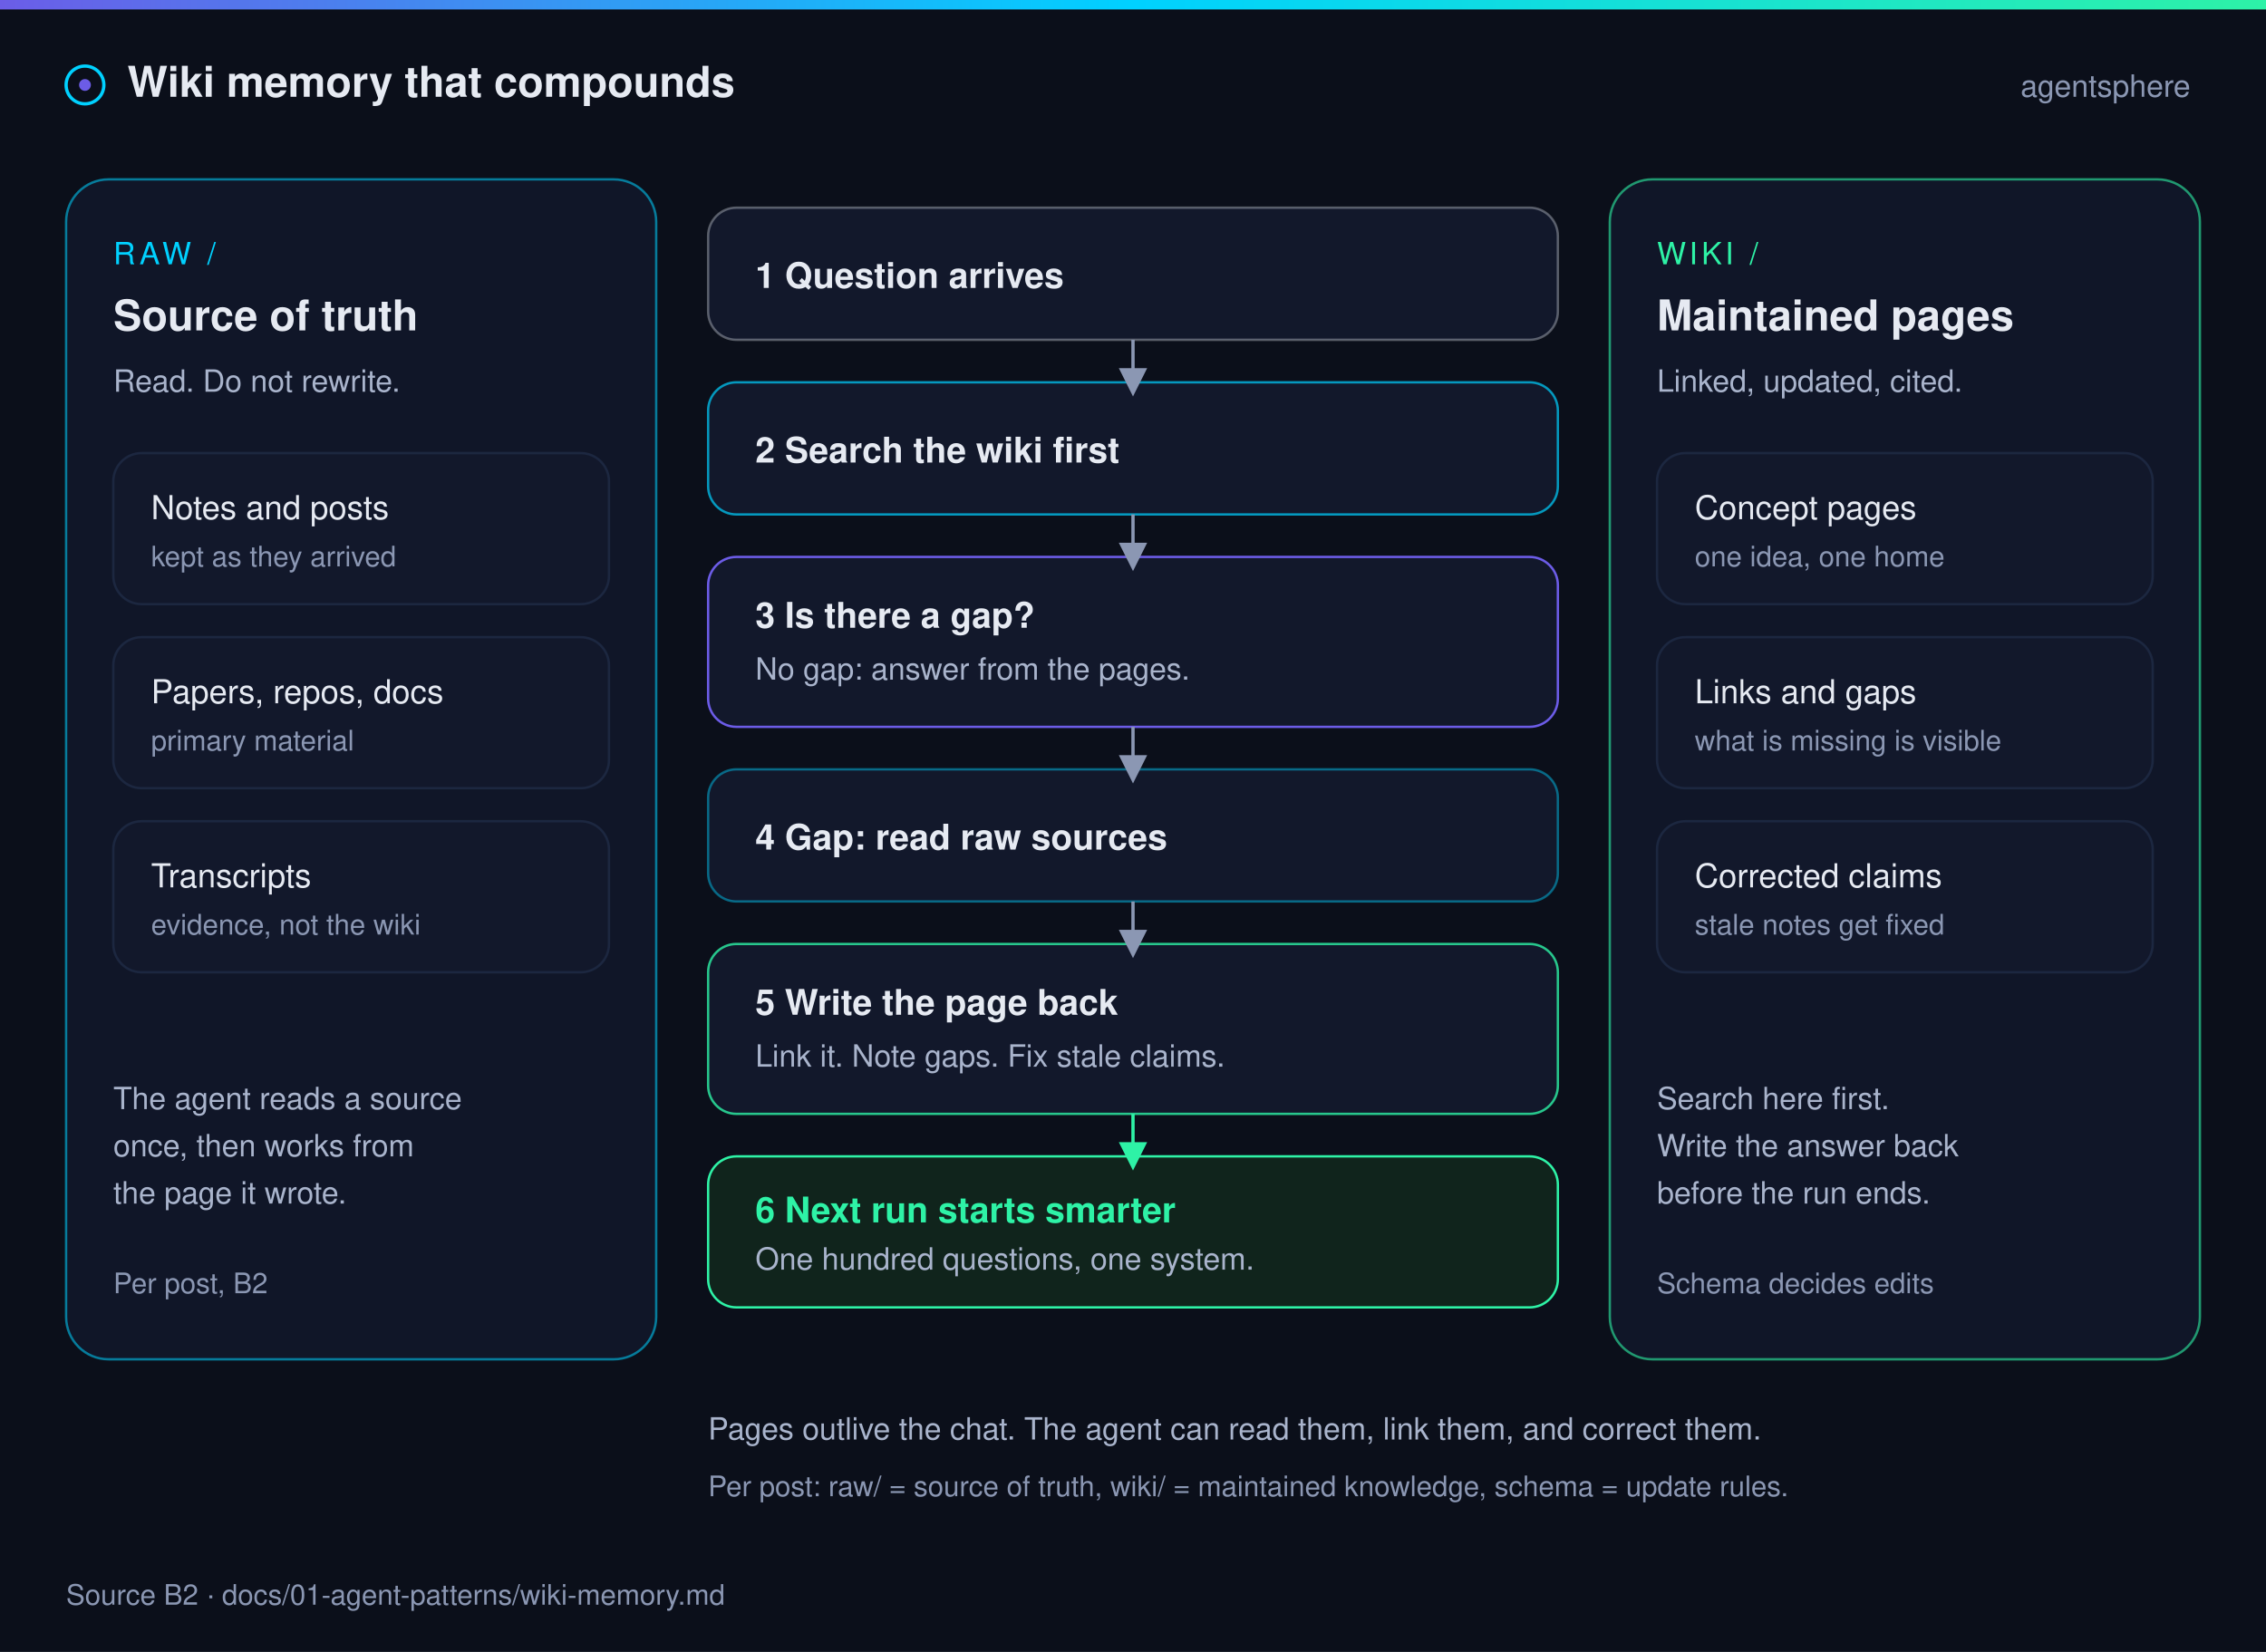
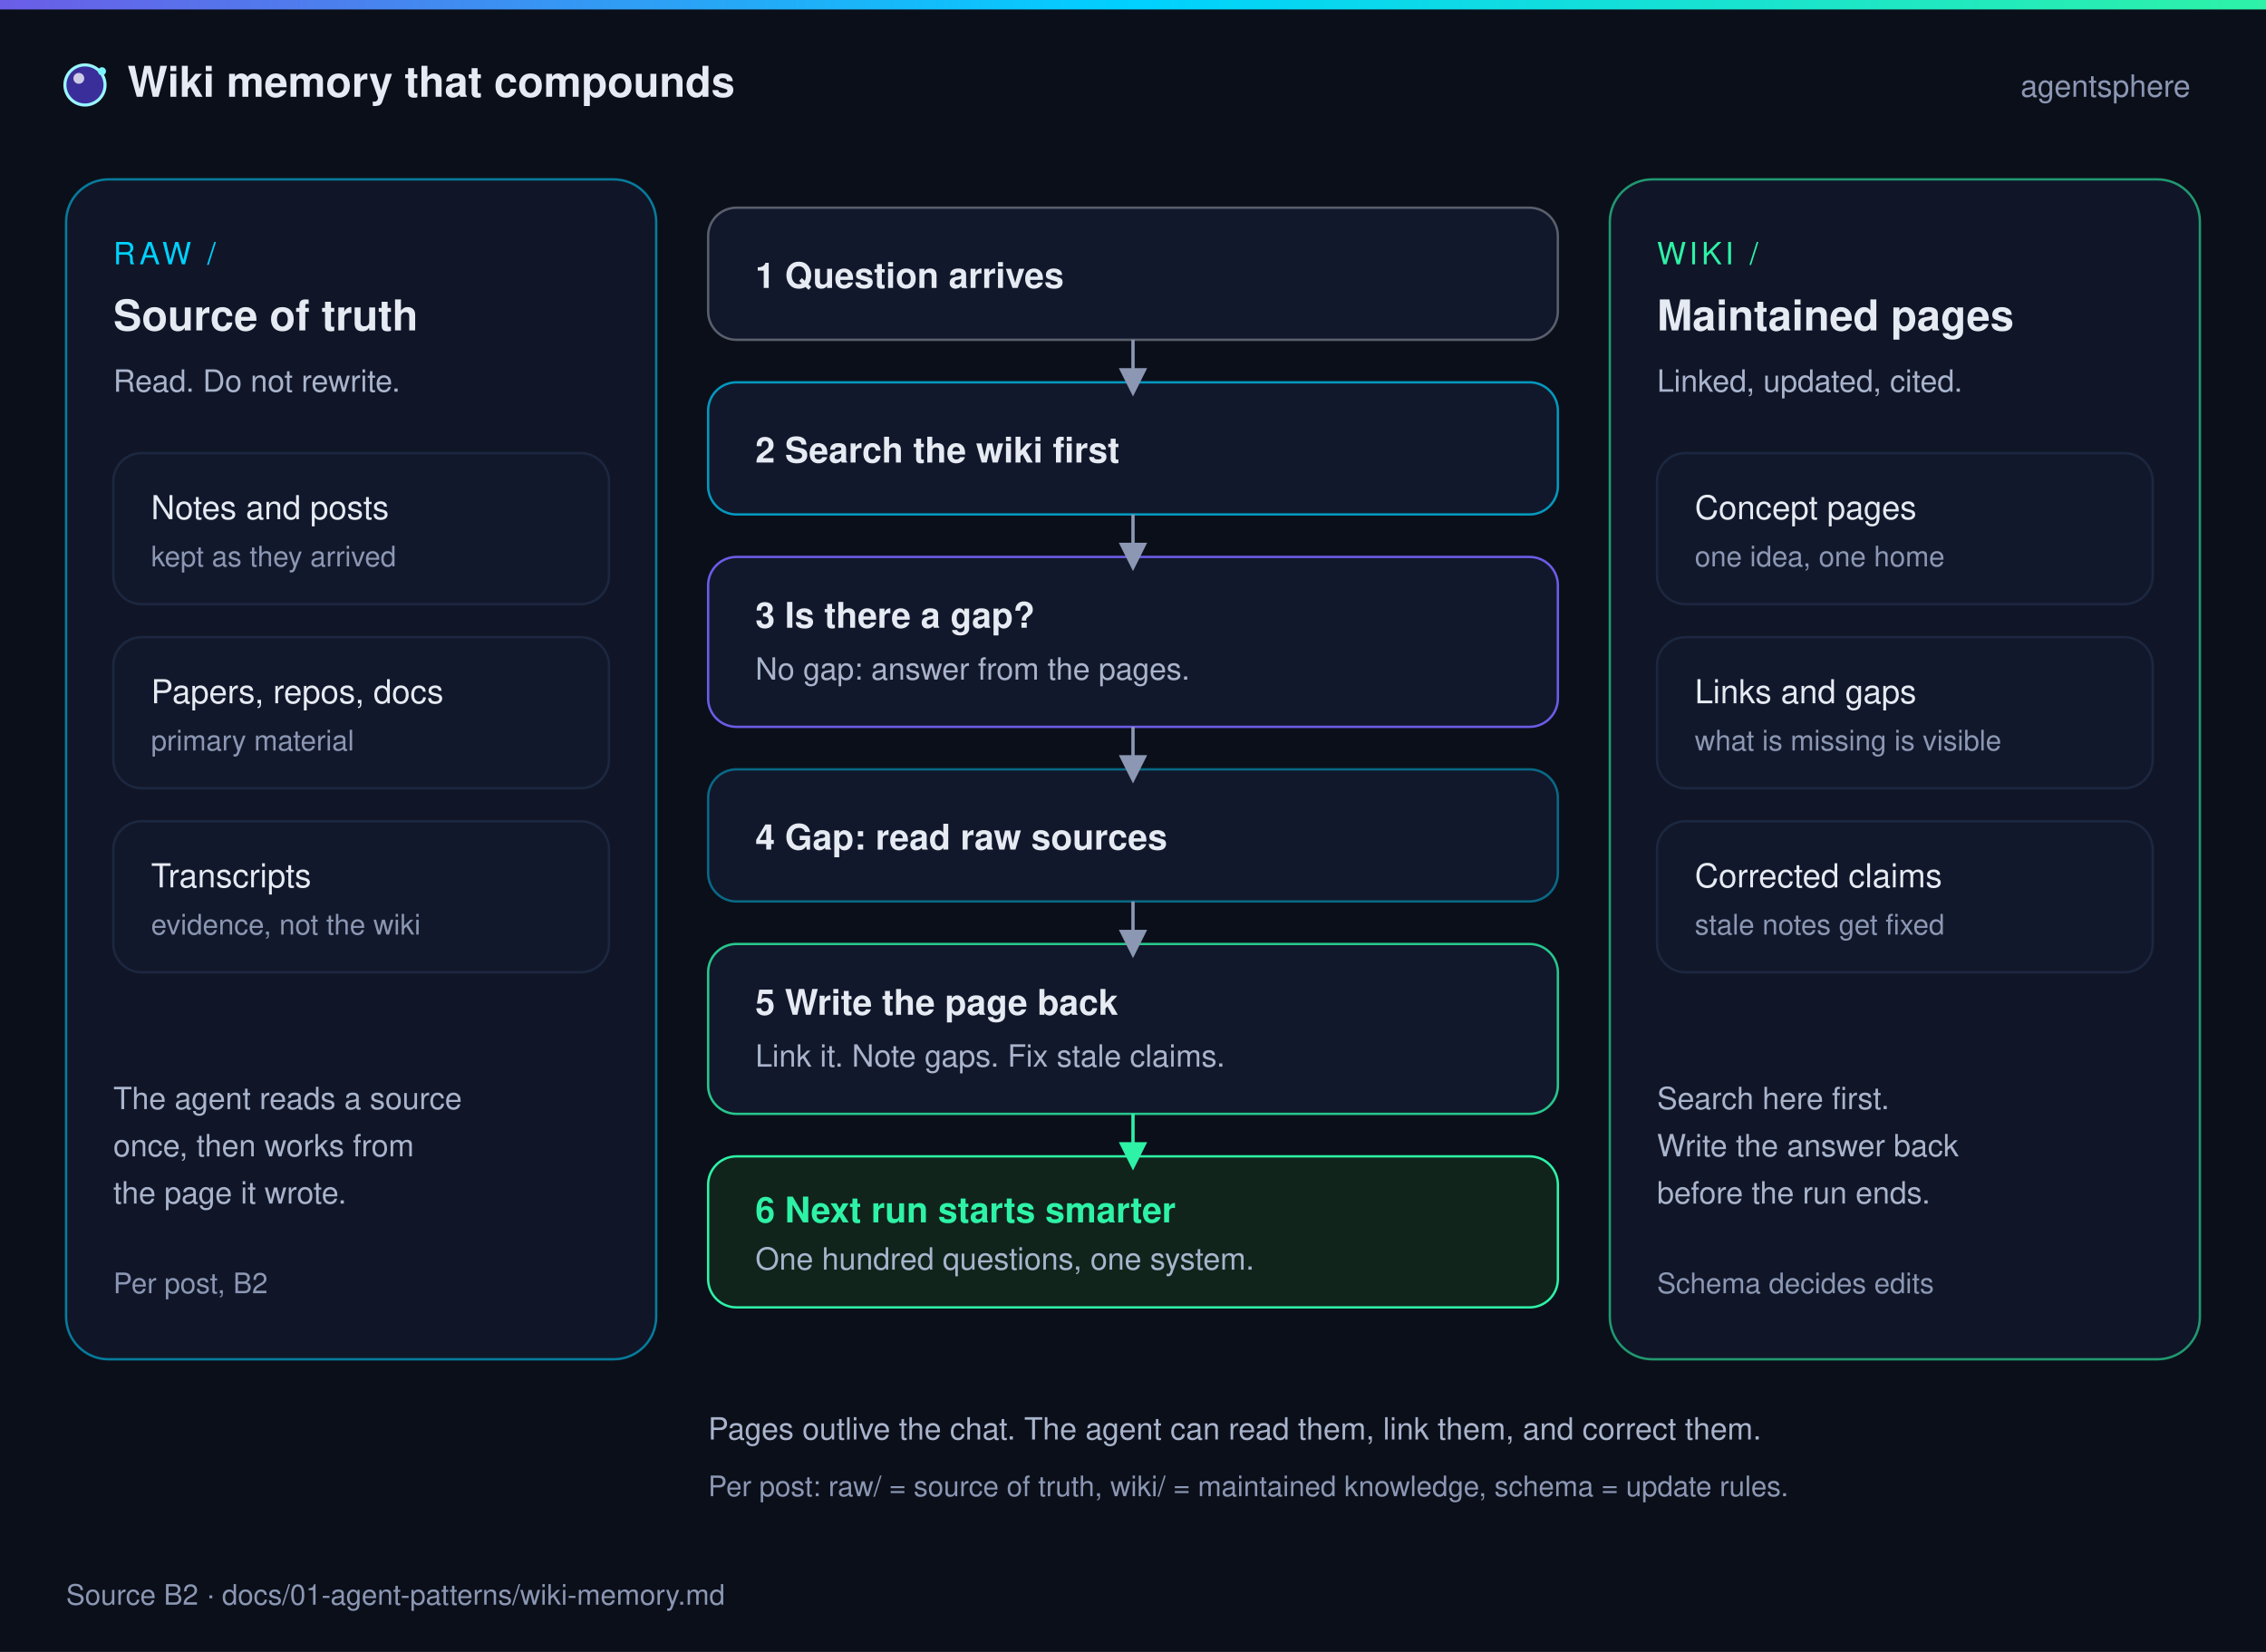
<svg xmlns="http://www.w3.org/2000/svg" width="960" height="700" viewBox="0 0 960 700" role="img" aria-labelledby="title desc">
  <defs>
    <linearGradient id="bar" x1="0" y1="0" x2="1" y2="0">
      <stop offset="0" stop-color="#6C5CE7" />
      <stop offset="0.5" stop-color="#00D1FF" />
      <stop offset="1" stop-color="#2EF2A6" />
    </linearGradient>
  </defs>
  <rect width="960" height="700" fill="#0B0F1A" />
  <rect width="960" height="4" fill="url(#bar)" />
-   <circle cx="36" cy="36" r="8" fill="none" stroke="#00D1FF" stroke-width="1.4" />
-   <circle cx="36" cy="36" r="2.5" fill="#6C5CE7" />
+   <circle cx="36" cy="36" r="8.5" fill="#3A2E9A" />
+   <circle cx="33.4" cy="33.2" r="2.3" fill="#FFFFFF" fill-opacity="0.75" />
+   <circle cx="36" cy="36" r="8.5" fill="none" stroke="#9AF7FF" stroke-width="1.3" />
+   <circle cx="43.2" cy="30.2" r="1.7" fill="#7AF6FF" />
  <text x="54" y="41" fill="#E6EAF2" font-family="Segoe UI, Helvetica, Arial, sans-serif" font-size="18" font-weight="600">Wiki memory that compounds</text>
  <text x="928" y="41" text-anchor="end" fill="#8B97B3" font-family="Segoe UI, Helvetica, Arial, sans-serif" font-size="13">agentsphere</text>
  <g font-family="Segoe UI, Helvetica, Arial, sans-serif">
    <rect x="28" y="76" width="250" height="500" rx="18" fill="#101628" stroke="#00D1FF" stroke-opacity="0.55" />
    <text x="48" y="112" fill="#00D1FF" font-size="13" letter-spacing="1.6">RAW /</text>
    <text x="48" y="140" fill="#E6EAF2" font-size="18" font-weight="600">Source of truth</text>
    <text x="48" y="166" fill="#A9B4CC" font-size="13">Read. Do not rewrite.</text>
    <rect x="48" y="192" width="210" height="64" rx="12" fill="#12182B" stroke="#1C2740" />
    <text x="64" y="220" fill="#E6EAF2" font-size="14">Notes and posts</text>
    <text x="64" y="240" fill="#8B97B3" font-size="12">kept as they arrived</text>
    <rect x="48" y="270" width="210" height="64" rx="12" fill="#12182B" stroke="#1C2740" />
    <text x="64" y="298" fill="#E6EAF2" font-size="14">Papers, repos, docs</text>
    <text x="64" y="318" fill="#8B97B3" font-size="12">primary material</text>
    <rect x="48" y="348" width="210" height="64" rx="12" fill="#12182B" stroke="#1C2740" />
    <text x="64" y="376" fill="#E6EAF2" font-size="14">Transcripts</text>
    <text x="64" y="396" fill="#8B97B3" font-size="12">evidence, not the wiki</text>
    <text x="48" y="470" fill="#A9B4CC" font-size="13">The agent reads a source</text>
    <text x="48" y="490" fill="#A9B4CC" font-size="13">once, then works from</text>
    <text x="48" y="510" fill="#A9B4CC" font-size="13">the page it wrote.</text>
    <text x="48" y="548" fill="#8B97B3" font-size="12">Per post, B2</text>
    <rect x="682" y="76" width="250" height="500" rx="18" fill="#101628" stroke="#2EF2A6" stroke-opacity="0.6" />
    <text x="702" y="112" fill="#2EF2A6" font-size="13" letter-spacing="1.6">WIKI /</text>
    <text x="702" y="140" fill="#E6EAF2" font-size="18" font-weight="600">Maintained pages</text>
    <text x="702" y="166" fill="#A9B4CC" font-size="13">Linked, updated, cited.</text>
    <rect x="702" y="192" width="210" height="64" rx="12" fill="#12182B" stroke="#1C2740" />
    <text x="718" y="220" fill="#E6EAF2" font-size="14">Concept pages</text>
    <text x="718" y="240" fill="#8B97B3" font-size="12">one idea, one home</text>
    <rect x="702" y="270" width="210" height="64" rx="12" fill="#12182B" stroke="#1C2740" />
    <text x="718" y="298" fill="#E6EAF2" font-size="14">Links and gaps</text>
    <text x="718" y="318" fill="#8B97B3" font-size="12">what is missing is visible</text>
    <rect x="702" y="348" width="210" height="64" rx="12" fill="#12182B" stroke="#1C2740" />
    <text x="718" y="376" fill="#E6EAF2" font-size="14">Corrected claims</text>
    <text x="718" y="396" fill="#8B97B3" font-size="12">stale notes get fixed</text>
    <text x="702" y="470" fill="#A9B4CC" font-size="13">Search here first.</text>
    <text x="702" y="490" fill="#A9B4CC" font-size="13">Write the answer back</text>
    <text x="702" y="510" fill="#A9B4CC" font-size="13">before the run ends.</text>
    <text x="702" y="548" fill="#8B97B3" font-size="12">Schema decides edits</text>
    <rect x="300" y="88" width="360" height="56" rx="12" fill="#12182B" stroke="#E6EAF2" stroke-opacity="0.35" />
    <text x="320" y="122" fill="#E6EAF2" font-size="15" font-weight="600">1  Question arrives</text>
    <rect x="300" y="162" width="360" height="56" rx="12" fill="#12182B" stroke="#00D1FF" stroke-opacity="0.7" />
    <text x="320" y="196" fill="#E6EAF2" font-size="15" font-weight="600">2  Search the wiki first</text>
    <rect x="300" y="236" width="360" height="72" rx="12" fill="#12182B" stroke="#6C5CE7" />
    <text x="320" y="266" fill="#E6EAF2" font-size="15" font-weight="600">3  Is there a gap?</text>
    <text x="320" y="288" fill="#A9B4CC" font-size="13">No gap: answer from the pages.</text>
    <rect x="300" y="326" width="360" height="56" rx="12" fill="#12182B" stroke="#00D1FF" stroke-opacity="0.45" />
    <text x="320" y="360" fill="#E6EAF2" font-size="15" font-weight="600">4  Gap: read raw sources</text>
    <rect x="300" y="400" width="360" height="72" rx="12" fill="#12182B" stroke="#2EF2A6" stroke-opacity="0.8" />
    <text x="320" y="430" fill="#E6EAF2" font-size="15" font-weight="600">5  Write the page back</text>
    <text x="320" y="452" fill="#A9B4CC" font-size="13">Link it. Note gaps. Fix stale claims.</text>
    <rect x="300" y="490" width="360" height="64" rx="12" fill="#10241C" stroke="#2EF2A6" />
    <text x="320" y="518" fill="#2EF2A6" font-size="15" font-weight="600">6  Next run starts smarter</text>
    <text x="320" y="538" fill="#A9B4CC" font-size="13">One hundred questions, one system.</text>
    <polyline points="480,144 480,162" fill="none" stroke="#8B97B3" stroke-width="1.4" />
    <polygon points="474,156 480,168 486,156" fill="#8B97B3" />
    <polyline points="480,218 480,236" fill="none" stroke="#8B97B3" stroke-width="1.4" />
    <polygon points="474,230 480,242 486,230" fill="#8B97B3" />
    <polyline points="480,308 480,326" fill="none" stroke="#8B97B3" stroke-width="1.4" />
    <polygon points="474,320 480,332 486,320" fill="#8B97B3" />
    <polyline points="480,382 480,400" fill="none" stroke="#8B97B3" stroke-width="1.4" />
    <polygon points="474,394 480,406 486,394" fill="#8B97B3" />
    <polyline points="480,472 480,490" fill="none" stroke="#2EF2A6" stroke-width="1.4" />
    <polygon points="474,484 480,496 486,484" fill="#2EF2A6" />
    <text x="300" y="610" fill="#A9B4CC" font-size="13">Pages outlive the chat. The agent can read them, link them, and correct them.</text>
    <text x="300" y="634" fill="#8B97B3" font-size="12">Per post: raw/ = source of truth, wiki/ = maintained knowledge, schema = update rules.</text>
  </g>
  <text x="28" y="680" fill="#8B97B3" font-family="Segoe UI, Helvetica, Arial, sans-serif" font-size="12">Source B2 · docs/01-agent-patterns/wiki-memory.md</text>
</svg>
